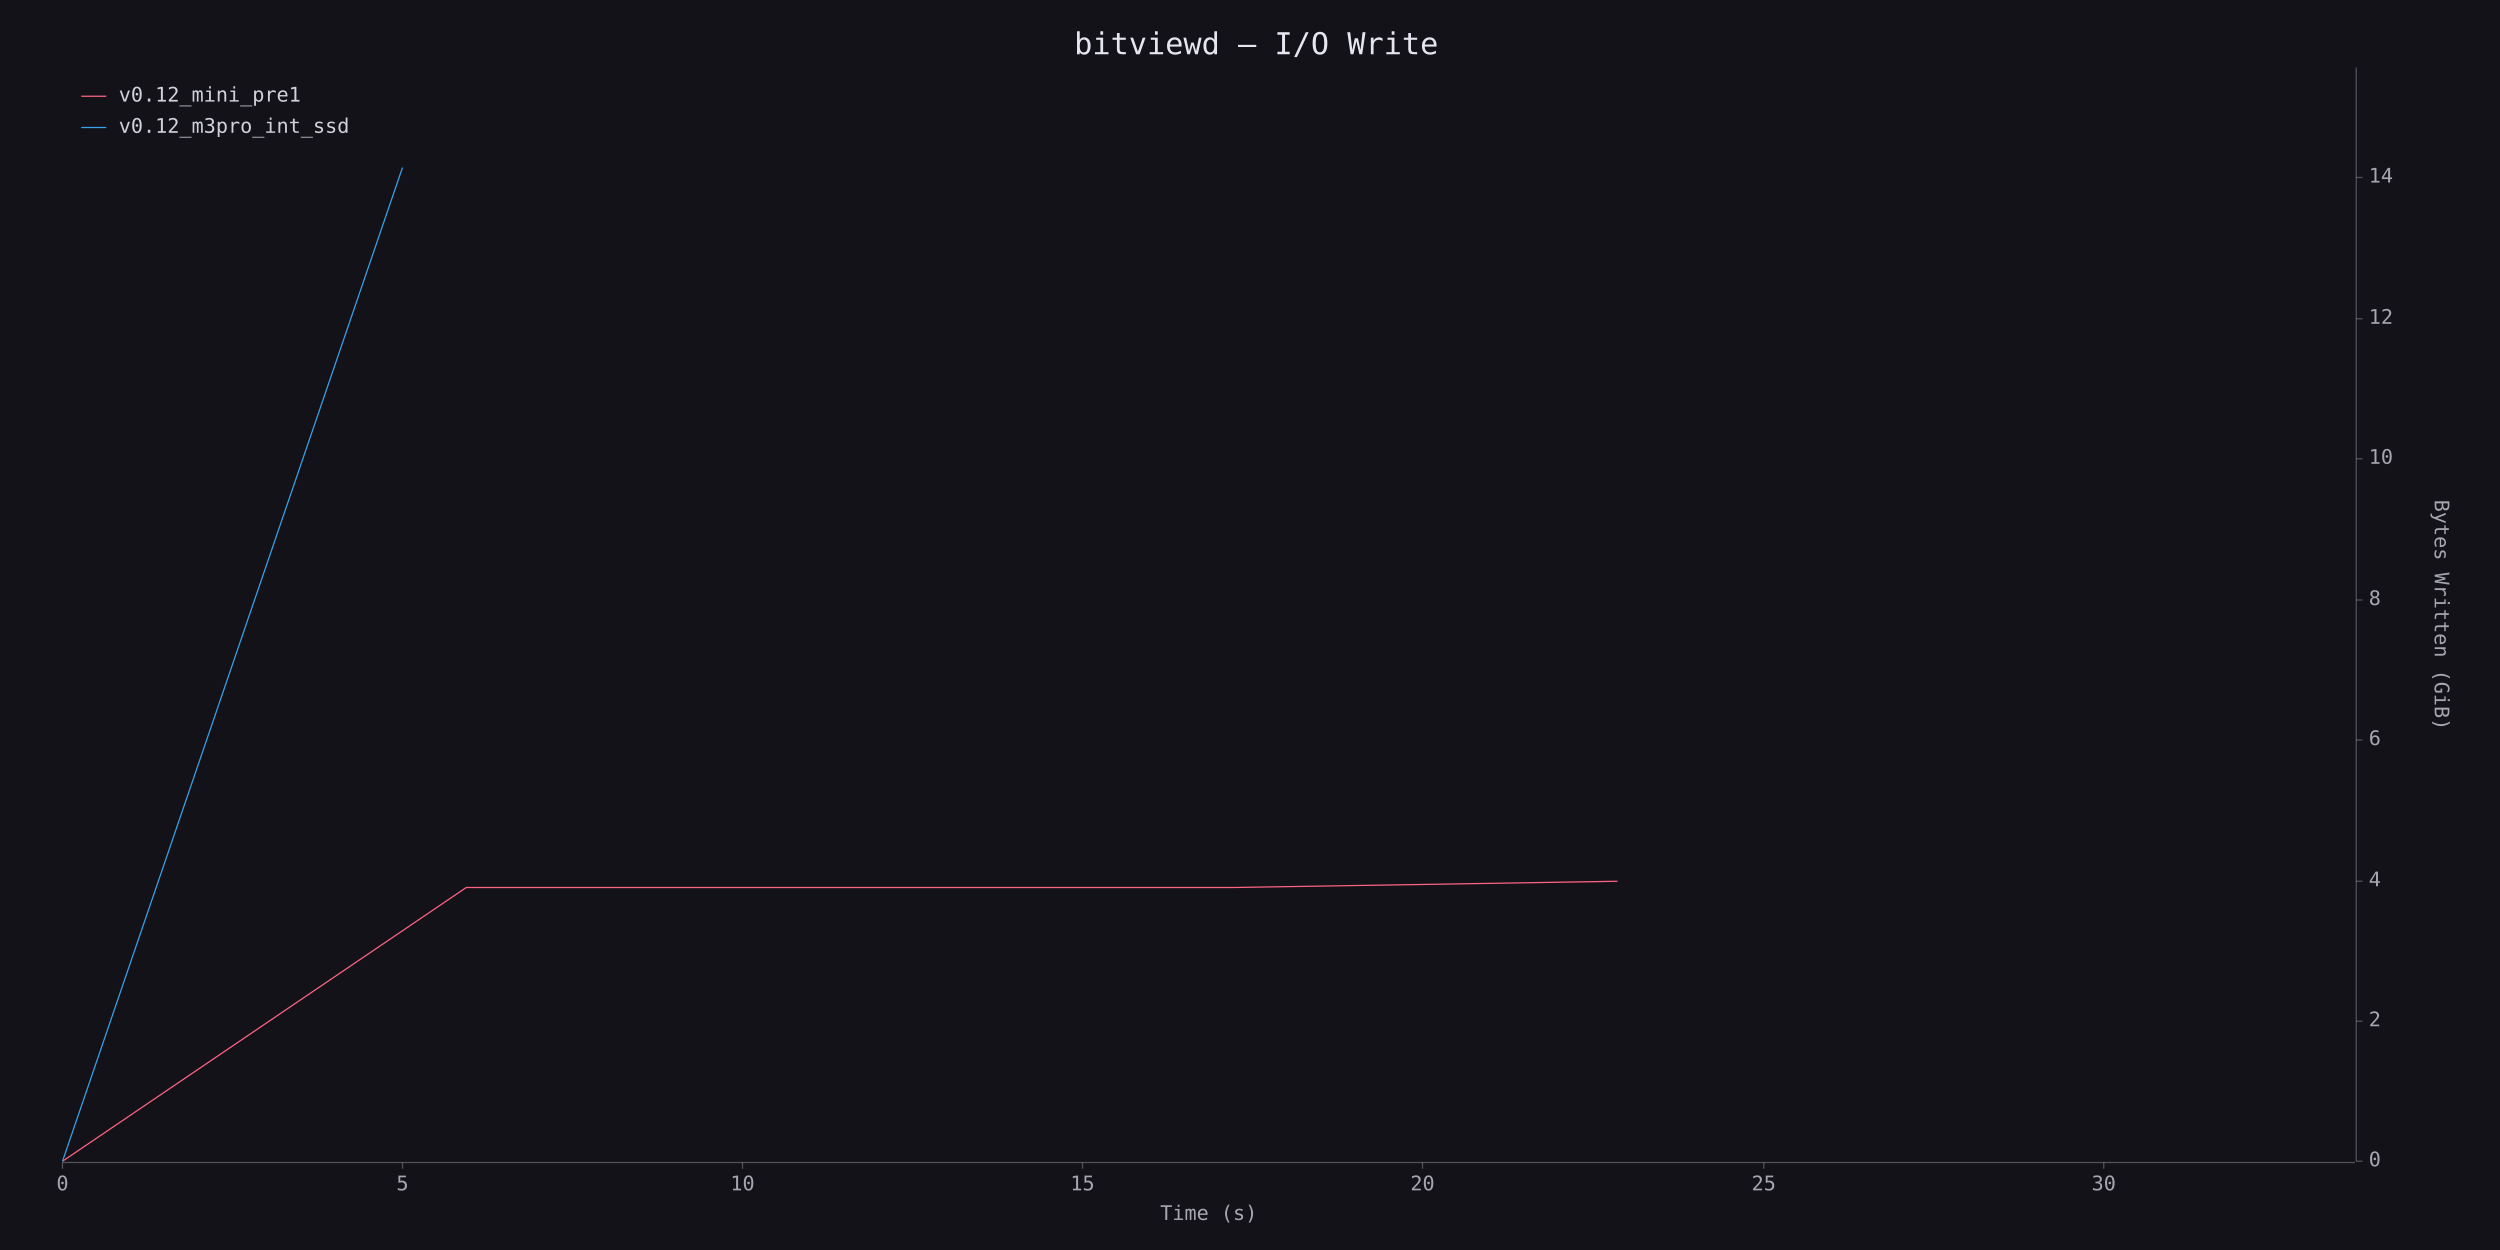
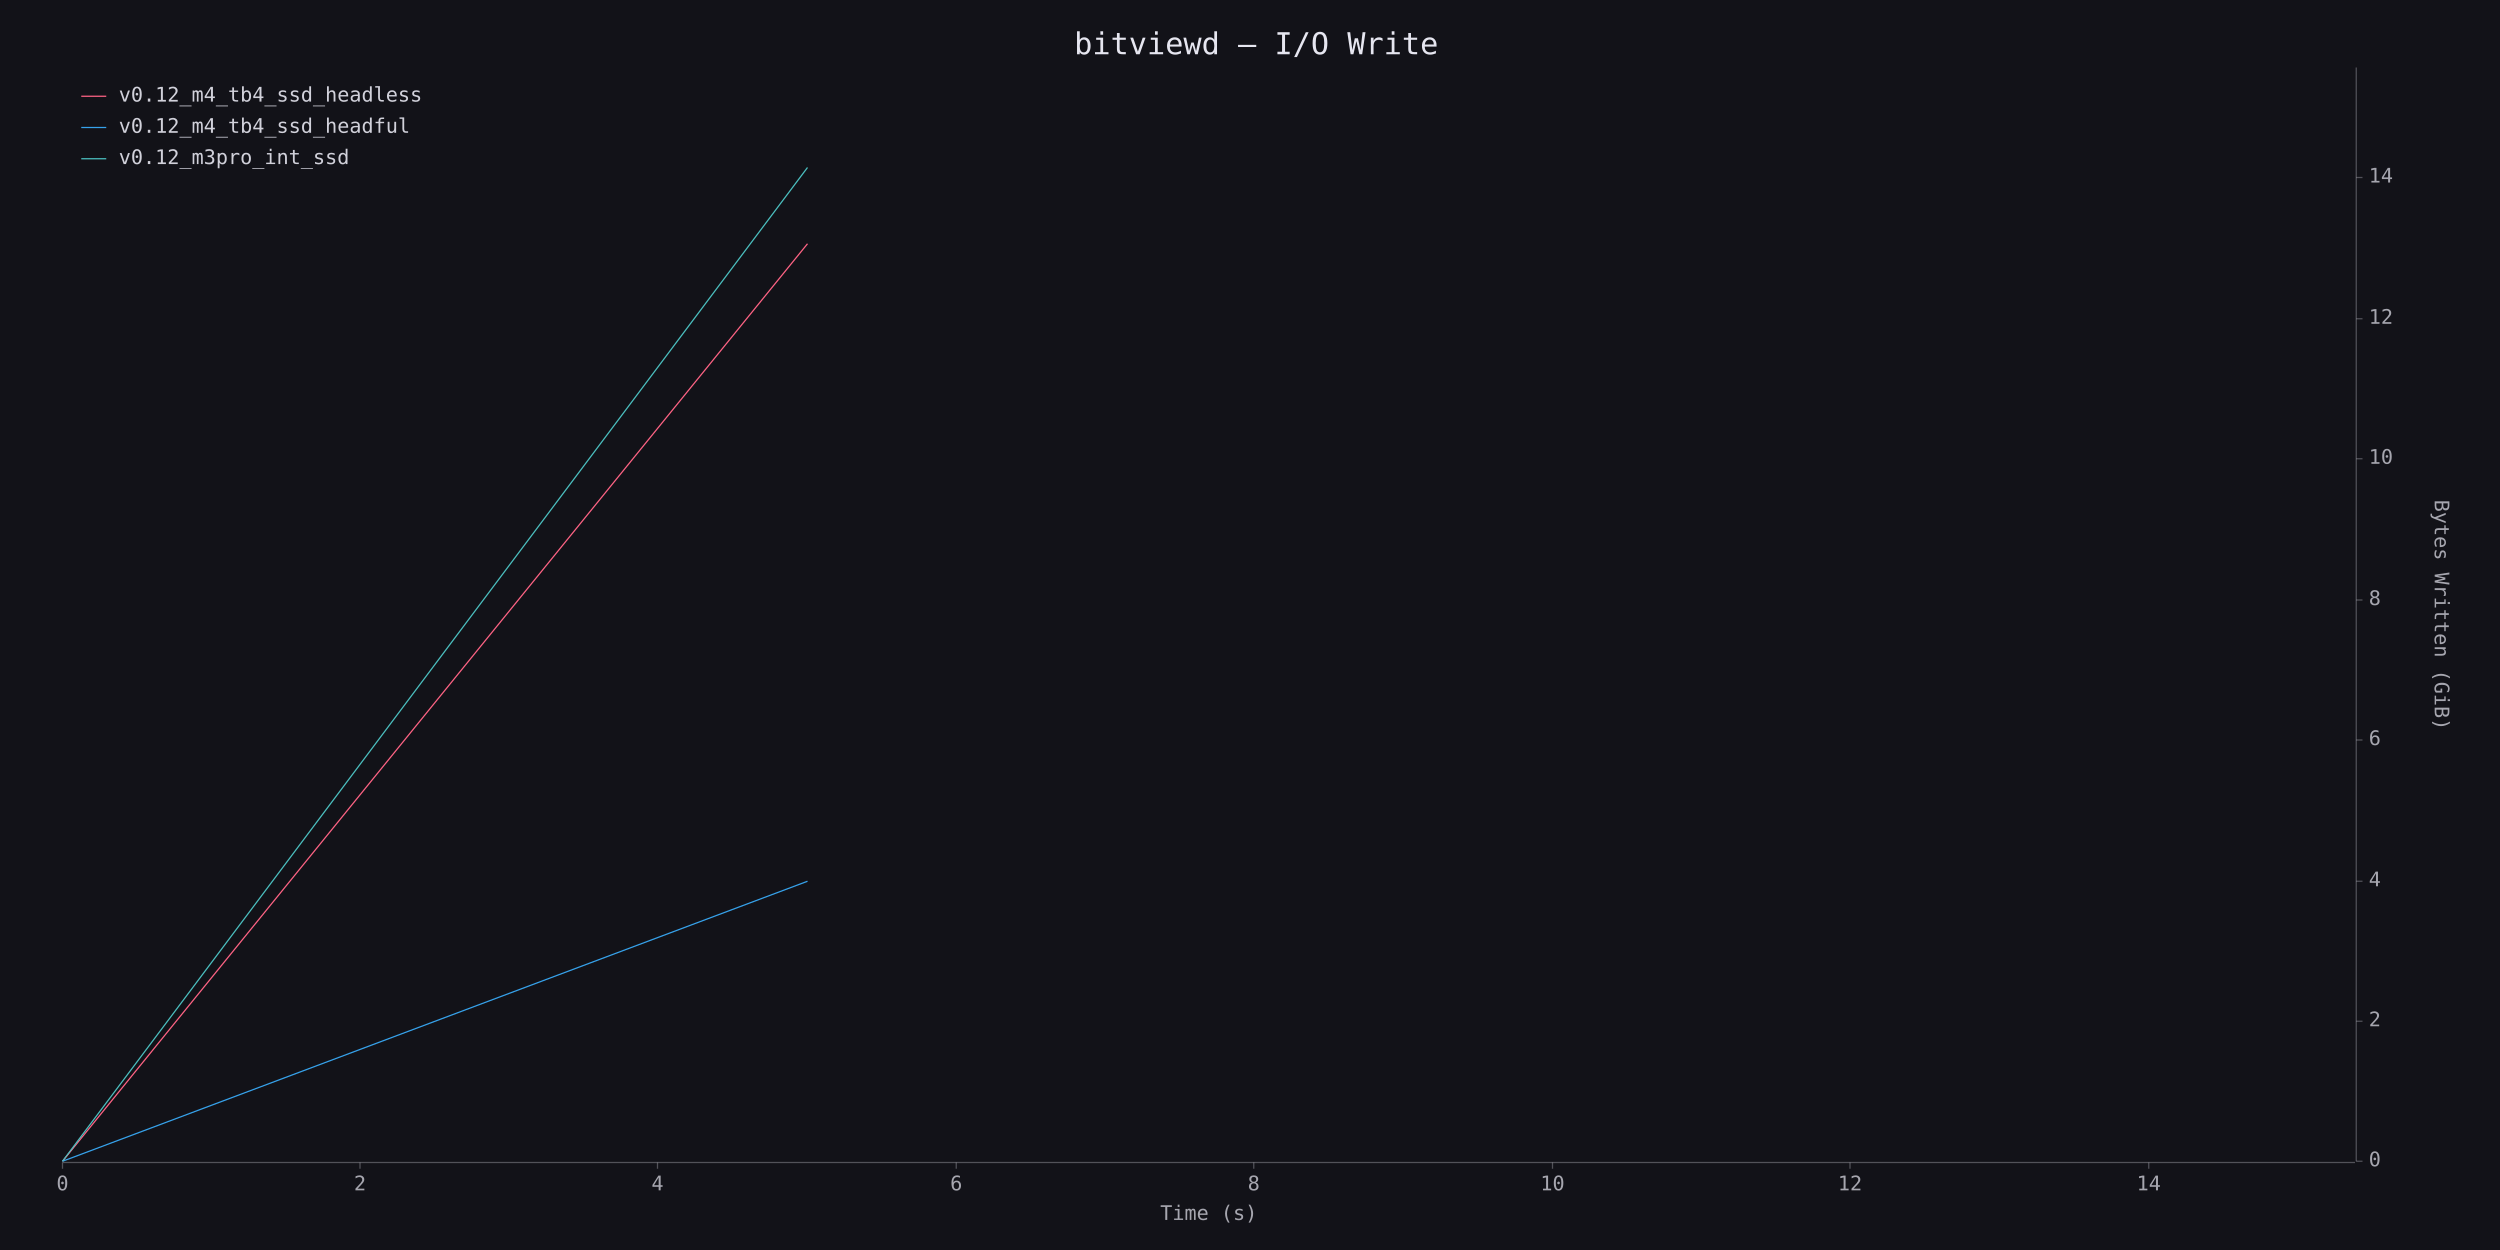
<svg xmlns="http://www.w3.org/2000/svg" width="2000" height="1000" viewBox="0 0 2000 1000">
  <rect x="0" y="0" width="2000" height="1000" opacity="1" fill="#121218" stroke="none" />
  <text x="1005" y="25" dy="0.76em" text-anchor="middle" font-family="monospace" font-size="24.194" opacity="1" fill="#E6E6F0">
bitviewd — I/O Write
</text>
  <text x="967" y="980" dy="-0.5ex" text-anchor="middle" font-family="monospace" font-size="16.129" opacity="0.7" fill="#E6E6F0">
Time (s)
</text>
  <text x="1960" y="492" dy="0.76em" text-anchor="middle" font-family="monospace" font-size="16.129" opacity="0.7" fill="#E6E6F0" transform="rotate(90, 1960, 492)">
Bytes Written (GiB)
</text>
  <polyline fill="none" opacity="0.3" stroke="#E6E6F0" stroke-width="1" points="50,930 1884,930 " />
  <text x="50" y="940" dy="0.76em" text-anchor="middle" font-family="monospace" font-size="16.129" opacity="0.7" fill="#E6E6F0">
0
</text>
  <polyline fill="none" opacity="0.3" stroke="#E6E6F0" stroke-width="1" points="50,930 50,935 " />
-   <text x="322" y="940" dy="0.76em" text-anchor="middle" font-family="monospace" font-size="16.129" opacity="0.7" fill="#E6E6F0">
- 5
+   <text x="288" y="940" dy="0.76em" text-anchor="middle" font-family="monospace" font-size="16.129" opacity="0.7" fill="#E6E6F0">
+ 2
</text>
-   <polyline fill="none" opacity="0.3" stroke="#E6E6F0" stroke-width="1" points="322,930 322,935 " />
-   <text x="594" y="940" dy="0.76em" text-anchor="middle" font-family="monospace" font-size="16.129" opacity="0.7" fill="#E6E6F0">
+   <polyline fill="none" opacity="0.3" stroke="#E6E6F0" stroke-width="1" points="288,930 288,935 " />
+   <text x="526" y="940" dy="0.76em" text-anchor="middle" font-family="monospace" font-size="16.129" opacity="0.7" fill="#E6E6F0">
+ 4
+ </text>
+   <polyline fill="none" opacity="0.3" stroke="#E6E6F0" stroke-width="1" points="526,930 526,935 " />
+   <text x="765" y="940" dy="0.76em" text-anchor="middle" font-family="monospace" font-size="16.129" opacity="0.7" fill="#E6E6F0">
+ 6
+ </text>
+   <polyline fill="none" opacity="0.3" stroke="#E6E6F0" stroke-width="1" points="765,930 765,935 " />
+   <text x="1003" y="940" dy="0.76em" text-anchor="middle" font-family="monospace" font-size="16.129" opacity="0.7" fill="#E6E6F0">
+ 8
+ </text>
+   <polyline fill="none" opacity="0.3" stroke="#E6E6F0" stroke-width="1" points="1003,930 1003,935 " />
+   <text x="1242" y="940" dy="0.76em" text-anchor="middle" font-family="monospace" font-size="16.129" opacity="0.7" fill="#E6E6F0">
10
</text>
-   <polyline fill="none" opacity="0.3" stroke="#E6E6F0" stroke-width="1" points="594,930 594,935 " />
-   <text x="866" y="940" dy="0.76em" text-anchor="middle" font-family="monospace" font-size="16.129" opacity="0.7" fill="#E6E6F0">
- 15
+   <polyline fill="none" opacity="0.3" stroke="#E6E6F0" stroke-width="1" points="1242,930 1242,935 " />
+   <text x="1480" y="940" dy="0.76em" text-anchor="middle" font-family="monospace" font-size="16.129" opacity="0.7" fill="#E6E6F0">
+ 12
</text>
-   <polyline fill="none" opacity="0.3" stroke="#E6E6F0" stroke-width="1" points="866,930 866,935 " />
-   <text x="1138" y="940" dy="0.76em" text-anchor="middle" font-family="monospace" font-size="16.129" opacity="0.7" fill="#E6E6F0">
- 20
+   <polyline fill="none" opacity="0.3" stroke="#E6E6F0" stroke-width="1" points="1480,930 1480,935 " />
+   <text x="1719" y="940" dy="0.76em" text-anchor="middle" font-family="monospace" font-size="16.129" opacity="0.7" fill="#E6E6F0">
+ 14
</text>
-   <polyline fill="none" opacity="0.3" stroke="#E6E6F0" stroke-width="1" points="1138,930 1138,935 " />
-   <text x="1411" y="940" dy="0.76em" text-anchor="middle" font-family="monospace" font-size="16.129" opacity="0.7" fill="#E6E6F0">
- 25
- </text>
-   <polyline fill="none" opacity="0.3" stroke="#E6E6F0" stroke-width="1" points="1411,930 1411,935 " />
-   <text x="1683" y="940" dy="0.76em" text-anchor="middle" font-family="monospace" font-size="16.129" opacity="0.7" fill="#E6E6F0">
- 30
- </text>
-   <polyline fill="none" opacity="0.3" stroke="#E6E6F0" stroke-width="1" points="1683,930 1683,935 " />
+   <polyline fill="none" opacity="0.3" stroke="#E6E6F0" stroke-width="1" points="1719,930 1719,935 " />
  <polyline fill="none" opacity="0.3" stroke="#E6E6F0" stroke-width="1" points="1885,54 1885,929 " />
  <text x="1895" y="929" dy="0.5ex" text-anchor="start" font-family="monospace" font-size="16.129" opacity="0.7" fill="#E6E6F0">
0
</text>
  <polyline fill="none" opacity="0.3" stroke="#E6E6F0" stroke-width="1" points="1885,929 1890,929 " />
  <text x="1895" y="817" dy="0.5ex" text-anchor="start" font-family="monospace" font-size="16.129" opacity="0.7" fill="#E6E6F0">
2
</text>
  <polyline fill="none" opacity="0.3" stroke="#E6E6F0" stroke-width="1" points="1885,817 1890,817 " />
  <text x="1895" y="705" dy="0.5ex" text-anchor="start" font-family="monospace" font-size="16.129" opacity="0.7" fill="#E6E6F0">
4
</text>
  <polyline fill="none" opacity="0.3" stroke="#E6E6F0" stroke-width="1" points="1885,705 1890,705 " />
  <text x="1895" y="592" dy="0.5ex" text-anchor="start" font-family="monospace" font-size="16.129" opacity="0.7" fill="#E6E6F0">
6
</text>
  <polyline fill="none" opacity="0.3" stroke="#E6E6F0" stroke-width="1" points="1885,592 1890,592 " />
  <text x="1895" y="480" dy="0.5ex" text-anchor="start" font-family="monospace" font-size="16.129" opacity="0.7" fill="#E6E6F0">
8
</text>
  <polyline fill="none" opacity="0.3" stroke="#E6E6F0" stroke-width="1" points="1885,480 1890,480 " />
  <text x="1895" y="367" dy="0.5ex" text-anchor="start" font-family="monospace" font-size="16.129" opacity="0.7" fill="#E6E6F0">
10
</text>
  <polyline fill="none" opacity="0.3" stroke="#E6E6F0" stroke-width="1" points="1885,367 1890,367 " />
  <text x="1895" y="255" dy="0.5ex" text-anchor="start" font-family="monospace" font-size="16.129" opacity="0.7" fill="#E6E6F0">
12
</text>
  <polyline fill="none" opacity="0.3" stroke="#E6E6F0" stroke-width="1" points="1885,255 1890,255 " />
  <text x="1895" y="142" dy="0.5ex" text-anchor="start" font-family="monospace" font-size="16.129" opacity="0.7" fill="#E6E6F0">
14
</text>
  <polyline fill="none" opacity="0.3" stroke="#E6E6F0" stroke-width="1" points="1885,142 1890,142 " />
-   <polyline fill="none" opacity="1" stroke="#FF6384" stroke-width="1" points="50,929 373,710 679,710 987,710 1294,705 " />
-   <polyline fill="none" opacity="1" stroke="#36A2EB" stroke-width="1" points="50,929 322,134 " />
-   <rect x="55" y="59" width="233" height="61" opacity="0.98" fill="#121218" stroke="none" />
-   <rect x="55" y="59" width="233" height="61" opacity="1" fill="none" stroke="#121218" />
+   <polyline fill="none" opacity="1" stroke="#FF6384" stroke-width="1" points="50,929 646,195 " />
+   <polyline fill="none" opacity="1" stroke="#36A2EB" stroke-width="1" points="50,929 646,705 " />
+   <polyline fill="none" opacity="1" stroke="#4BC0C0" stroke-width="1" points="50,929 646,134 " />
+   <rect x="55" y="59" width="291" height="86" opacity="0.98" fill="#121218" stroke="none" />
+   <rect x="55" y="59" width="291" height="86" opacity="1" fill="none" stroke="#121218" />
  <text x="95" y="69" dy="0.76em" text-anchor="start" font-family="monospace" font-size="16.129" opacity="0.9" fill="#E6E6F0">
- v0.12_mini_pre1
+ v0.12_m4_tb4_ssd_headless
</text>
  <text x="95" y="94" dy="0.76em" text-anchor="start" font-family="monospace" font-size="16.129" opacity="0.9" fill="#E6E6F0">
+ v0.12_m4_tb4_ssd_headful
+ </text>
+   <text x="95" y="119" dy="0.76em" text-anchor="start" font-family="monospace" font-size="16.129" opacity="0.9" fill="#E6E6F0">
v0.12_m3pro_int_ssd
</text>
  <polyline fill="none" opacity="1" stroke="#FF6384" stroke-width="1" points="65,77 85,77 " />
  <polyline fill="none" opacity="1" stroke="#36A2EB" stroke-width="1" points="65,102 85,102 " />
+   <polyline fill="none" opacity="1" stroke="#4BC0C0" stroke-width="1" points="65,127 85,127 " />
</svg>
